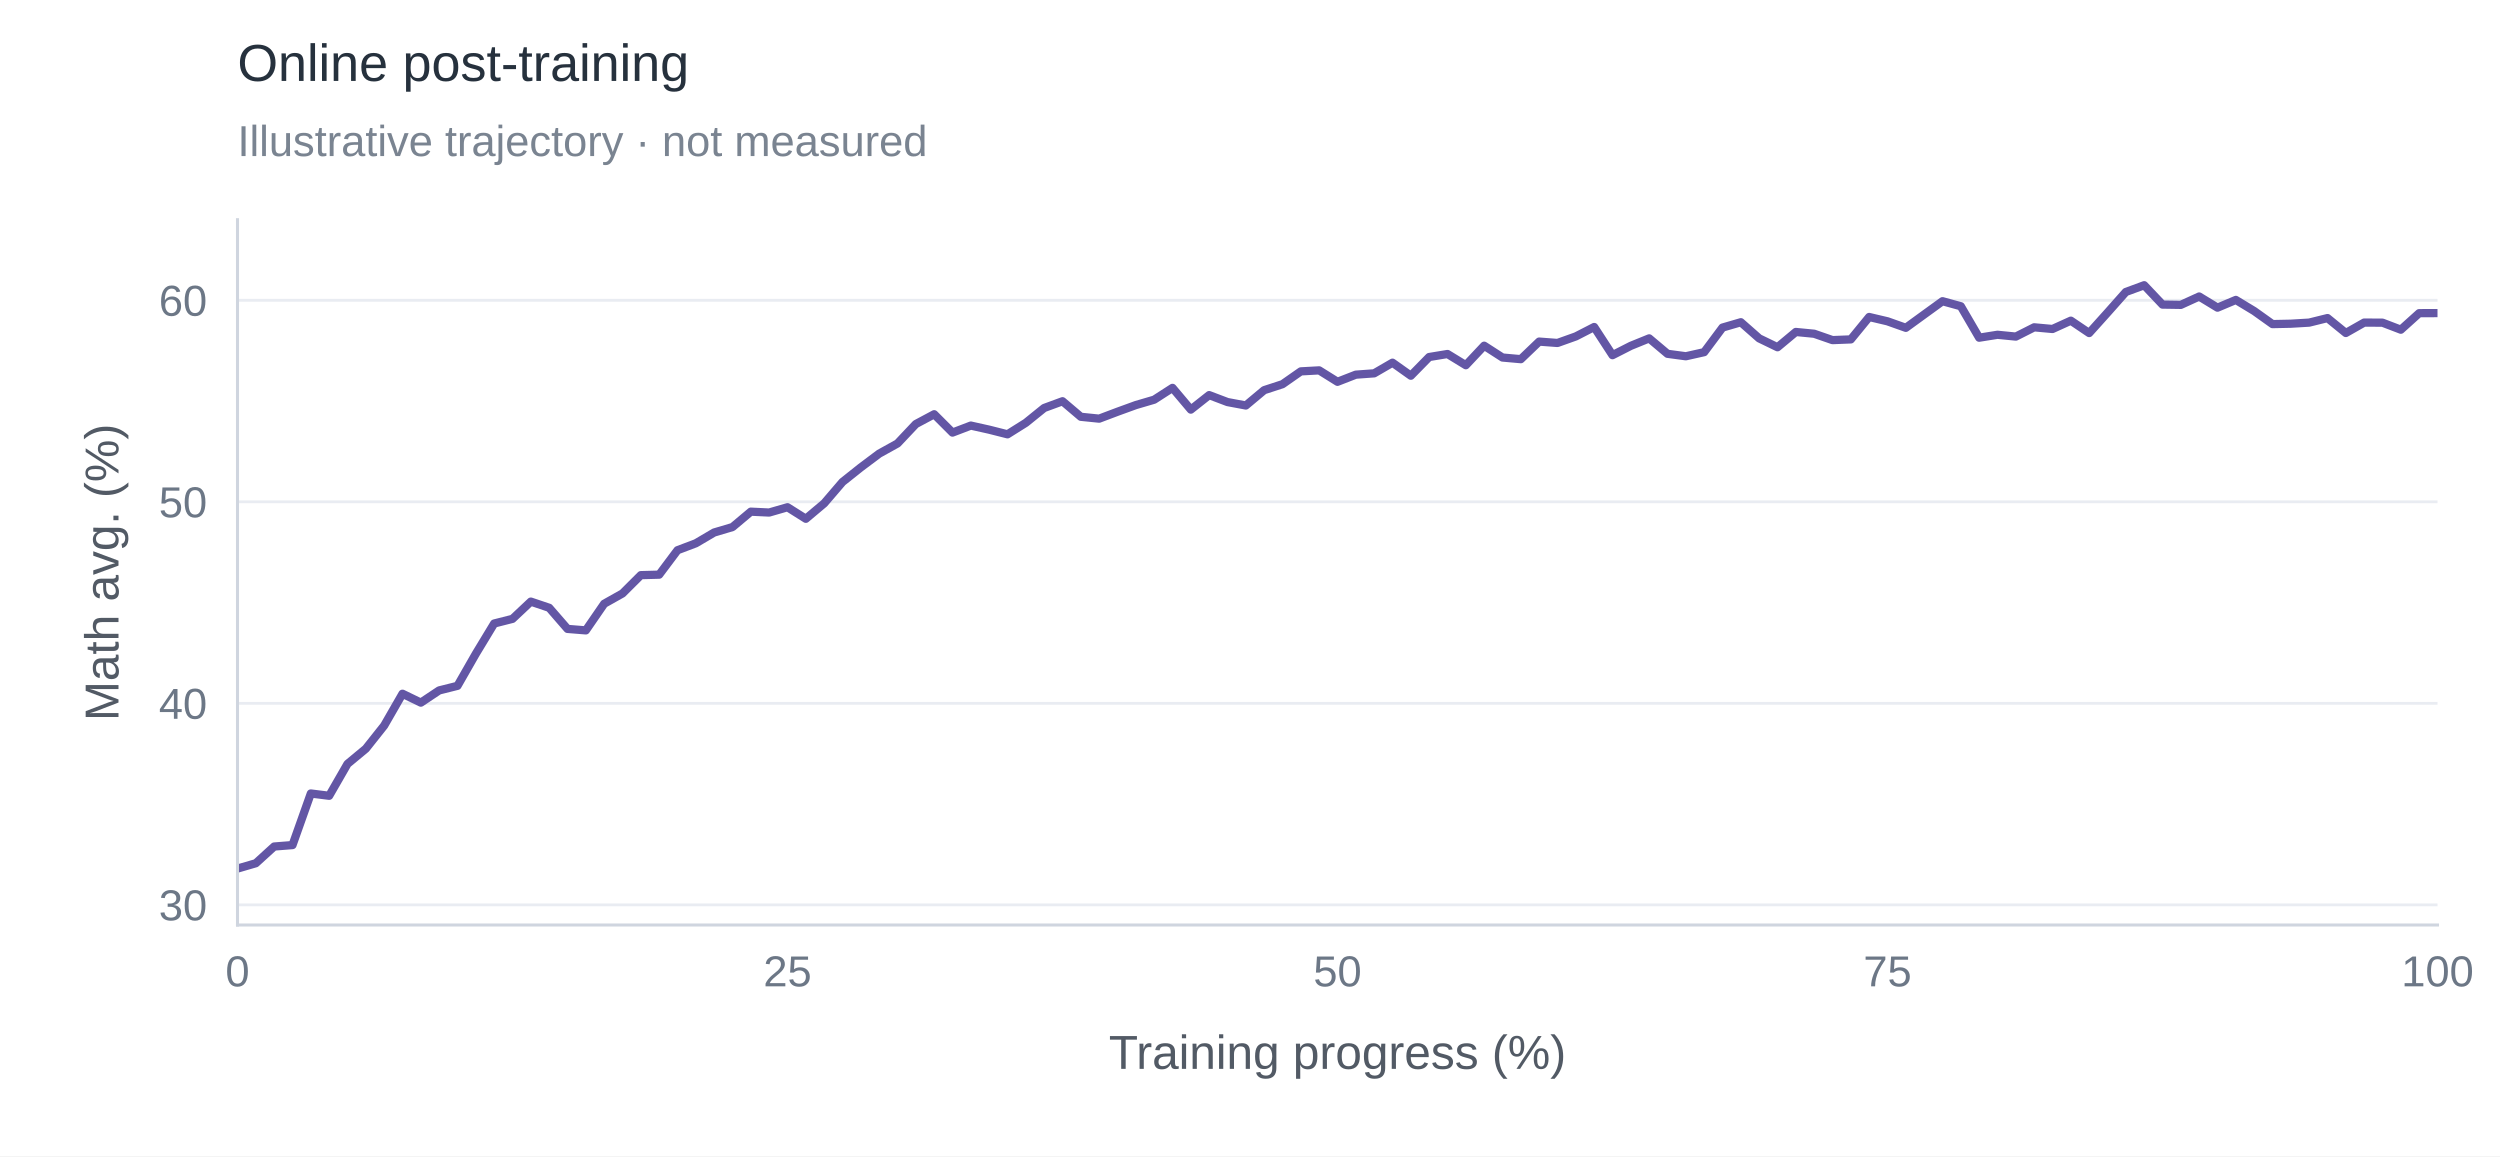
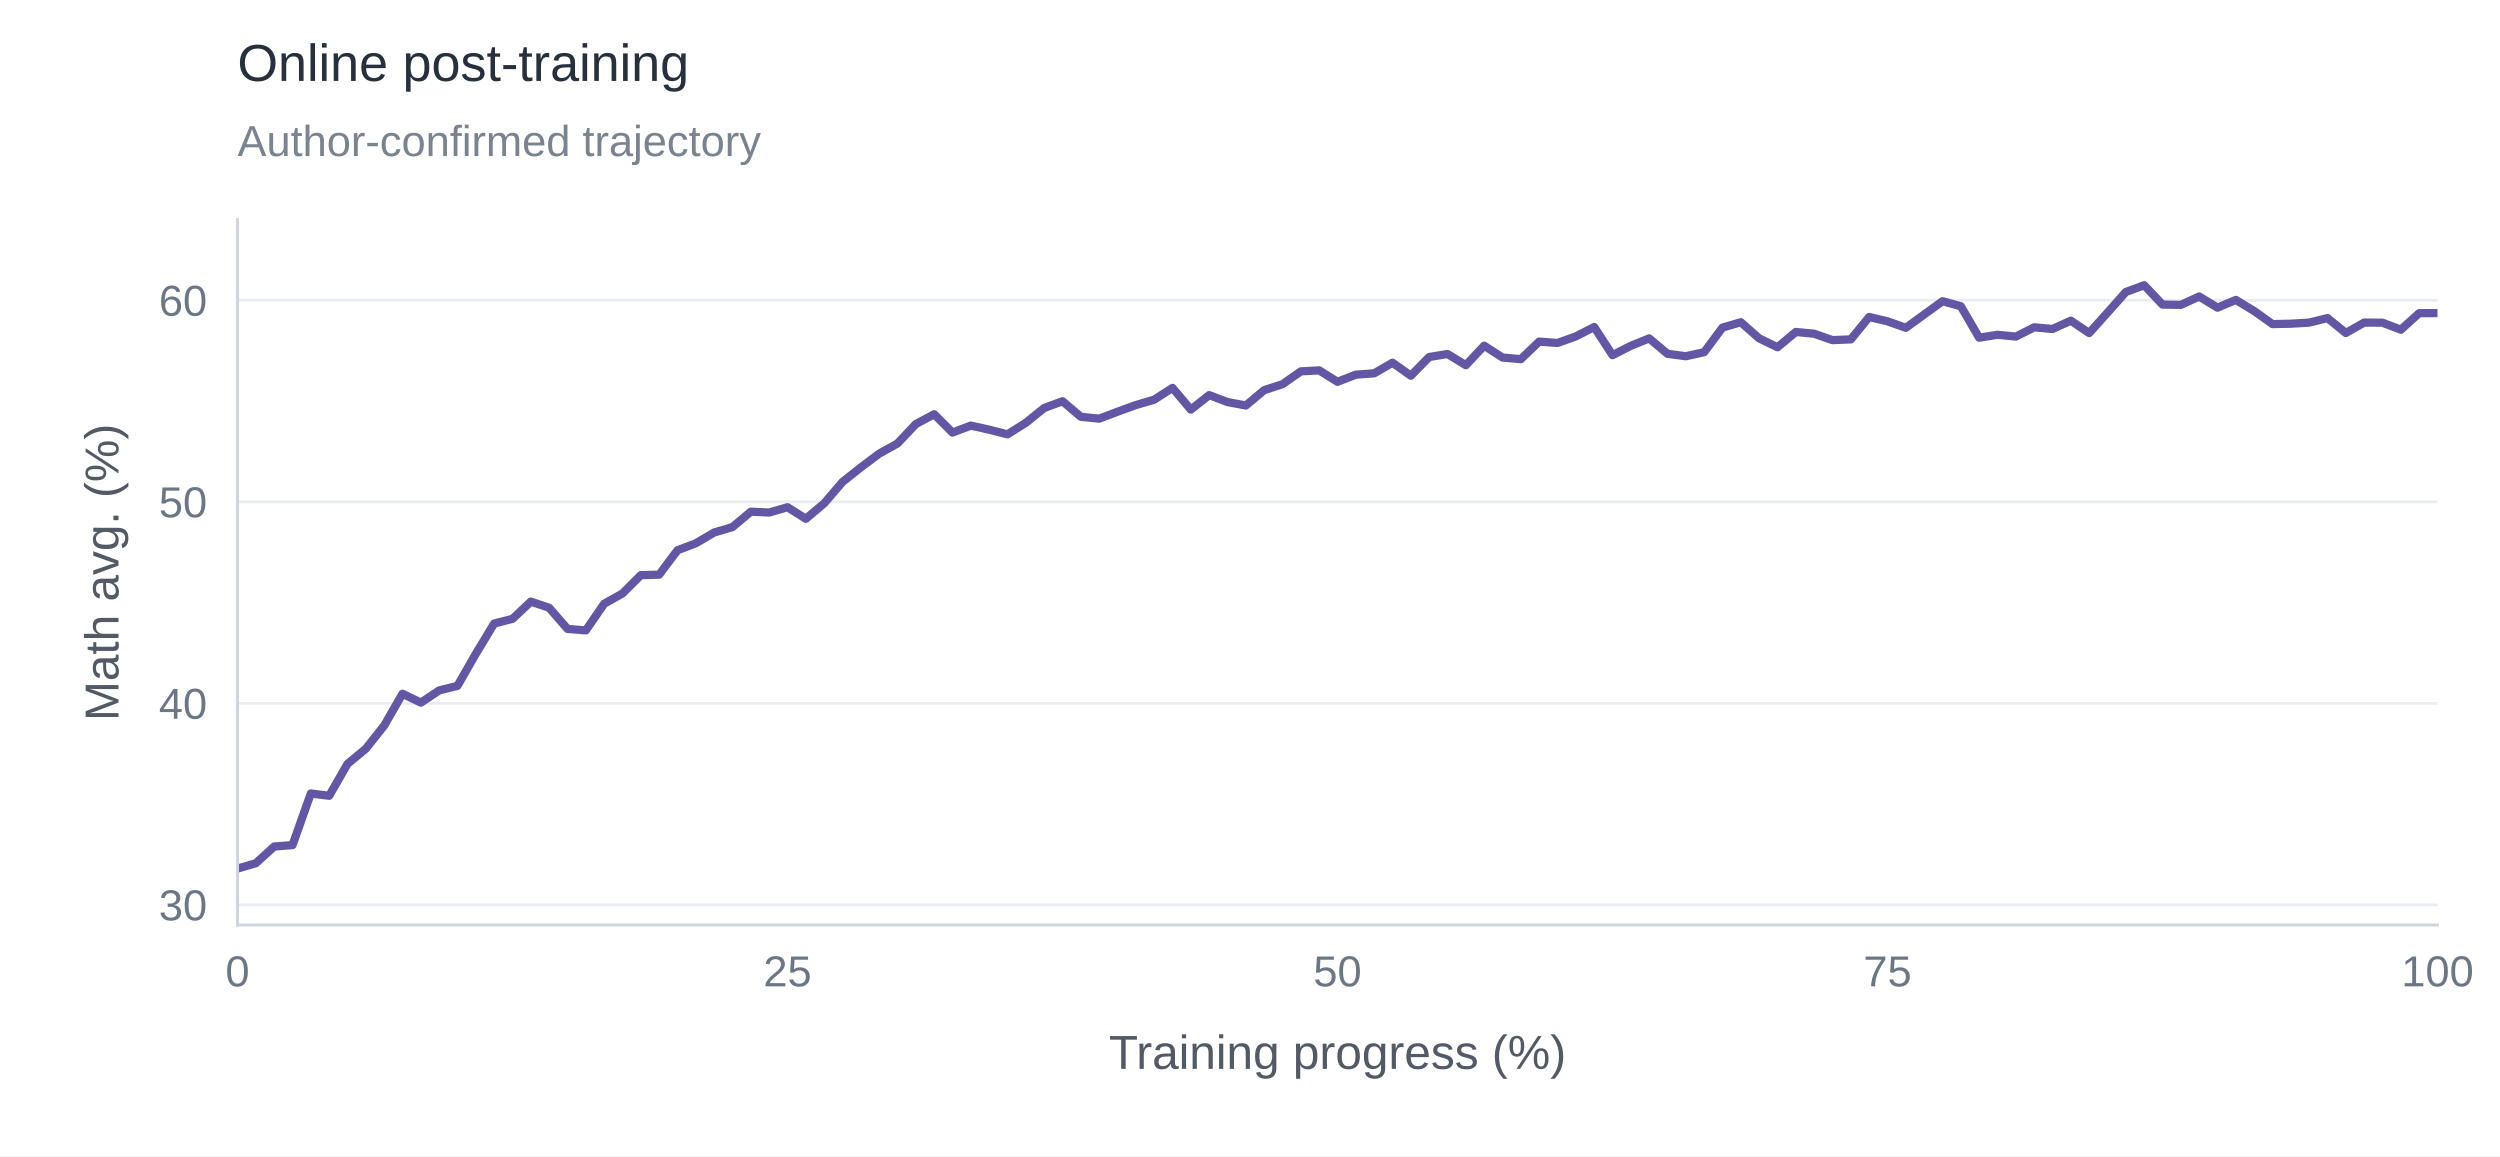
<svg xmlns="http://www.w3.org/2000/svg" width="576pt" height="266.4pt" viewBox="0 0 576 266.4" version="1.1">
  <defs>
    <style type="text/css">*{stroke-linejoin: round; stroke-linecap: butt}</style>
  </defs>
  <g id="figure_1">
    <g id="patch_1">
      <path d="M 0 266.4 L 576 266.4 L 576 0 L 0 0 z " style="fill: #ffffff" />
    </g>
    <g id="axes_1">
      <g id="patch_2">
        <path d="M 54.72 213.12 L 561.6 213.12 L 561.6 50.616 L 54.72 50.616 z " style="fill: #ffffff" />
      </g>
      <g id="matplotlib.axis_1">
        <g id="xtick_1">
          <g id="line2d_1" />
          <g id="text_1">
            <text style="fill: #6c7786; font: 10px 'Helvetica Neue', 'Arial', 'DejaVu Sans', sans-serif; text-anchor: middle" x="54.72" y="227.261" transform="rotate(-0 54.72 227.2606)">0</text>
          </g>
        </g>
        <g id="xtick_2">
          <g id="line2d_2" />
          <g id="text_2">
            <text style="fill: #6c7786; font: 10px 'Helvetica Neue', 'Arial', 'DejaVu Sans', sans-serif; text-anchor: middle" x="181.44" y="227.261" transform="rotate(-0 181.44 227.2606)">25</text>
          </g>
        </g>
        <g id="xtick_3">
          <g id="line2d_3" />
          <g id="text_3">
            <text style="fill: #6c7786; font: 10px 'Helvetica Neue', 'Arial', 'DejaVu Sans', sans-serif; text-anchor: middle" x="308.16" y="227.261" transform="rotate(-0 308.16 227.2606)">50</text>
          </g>
        </g>
        <g id="xtick_4">
          <g id="line2d_4" />
          <g id="text_4">
            <text style="fill: #6c7786; font: 10px 'Helvetica Neue', 'Arial', 'DejaVu Sans', sans-serif; text-anchor: middle" x="434.88" y="227.261" transform="rotate(-0 434.88 227.2606)">75</text>
          </g>
        </g>
        <g id="xtick_5">
          <g id="line2d_5" />
          <g id="text_5">
            <text style="fill: #6c7786; font: 10px 'Helvetica Neue', 'Arial', 'DejaVu Sans', sans-serif; text-anchor: middle" x="561.6" y="227.261" transform="rotate(-0 561.6 227.2606)">100</text>
          </g>
        </g>
        <g id="text_6">
          <text style="fill: #525a65; font: 11px 'Helvetica Neue', 'Arial', 'DejaVu Sans', sans-serif; text-anchor: middle" x="308.16" y="246.271" transform="rotate(-0 308.16 246.2713)">Training progress (%)</text>
        </g>
      </g>
      <g id="matplotlib.axis_2">
        <g id="ytick_1">
          <g id="line2d_6">
-             <path d="M 54.72 208.477 L 561.6 208.477 " clip-path="url(#peda83b020e)" style="fill: none; stroke: #e9ecf2; stroke-width: 0.65; stroke-linecap: square" />
+             <path d="M 54.72 208.477 L 561.6 208.477 " clip-path="url(#pbef5612a2a)" style="fill: none; stroke: #e9ecf2; stroke-width: 0.65; stroke-linecap: square" />
          </g>
          <g id="line2d_7" />
          <g id="text_7">
            <text style="fill: #6c7786; font: 10px 'Helvetica Neue', 'Arial', 'DejaVu Sans', sans-serif; text-anchor: end" x="47.72" y="212.047" transform="rotate(-0 47.72 212.0473)">30</text>
          </g>
        </g>
        <g id="ytick_2">
          <g id="line2d_8">
-             <path d="M 54.72 162.047 L 561.6 162.047 " clip-path="url(#peda83b020e)" style="fill: none; stroke: #e9ecf2; stroke-width: 0.65; stroke-linecap: square" />
+             <path d="M 54.72 162.047 L 561.6 162.047 " clip-path="url(#pbef5612a2a)" style="fill: none; stroke: #e9ecf2; stroke-width: 0.65; stroke-linecap: square" />
          </g>
          <g id="line2d_9" />
          <g id="text_8">
            <text style="fill: #6c7786; font: 10px 'Helvetica Neue', 'Arial', 'DejaVu Sans', sans-serif; text-anchor: end" x="47.72" y="165.618" transform="rotate(-0 47.72 165.6176)">40</text>
          </g>
        </g>
        <g id="ytick_3">
          <g id="line2d_10">
-             <path d="M 54.72 115.618 L 561.6 115.618 " clip-path="url(#peda83b020e)" style="fill: none; stroke: #e9ecf2; stroke-width: 0.65; stroke-linecap: square" />
+             <path d="M 54.72 115.618 L 561.6 115.618 " clip-path="url(#pbef5612a2a)" style="fill: none; stroke: #e9ecf2; stroke-width: 0.65; stroke-linecap: square" />
          </g>
          <g id="line2d_11" />
          <g id="text_9">
            <text style="fill: #6c7786; font: 10px 'Helvetica Neue', 'Arial', 'DejaVu Sans', sans-serif; text-anchor: end" x="47.72" y="119.188" transform="rotate(-0 47.72 119.1879)">50</text>
          </g>
        </g>
        <g id="ytick_4">
          <g id="line2d_12">
-             <path d="M 54.72 69.188 L 561.6 69.188 " clip-path="url(#peda83b020e)" style="fill: none; stroke: #e9ecf2; stroke-width: 0.65; stroke-linecap: square" />
+             <path d="M 54.72 69.188 L 561.6 69.188 " clip-path="url(#pbef5612a2a)" style="fill: none; stroke: #e9ecf2; stroke-width: 0.65; stroke-linecap: square" />
          </g>
          <g id="line2d_13" />
          <g id="text_10">
            <text style="fill: #6c7786; font: 10px 'Helvetica Neue', 'Arial', 'DejaVu Sans', sans-serif; text-anchor: end" x="47.72" y="72.758" transform="rotate(-0 47.72 72.7582)">60</text>
          </g>
        </g>
        <g id="text_11">
          <text style="fill: #525a65; font: 11px 'Helvetica Neue', 'Arial', 'DejaVu Sans', sans-serif; text-anchor: middle" x="27.302" y="131.868" transform="rotate(-90 27.30156 131.868)">Math avg. (%)</text>
        </g>
      </g>
      <g id="line2d_14">
-         <path d="M 54.72 200.12 L 58.944 198.888 L 63.168 195.039 L 67.392 194.705 L 71.616 182.819 L 75.84 183.349 L 80.064 176.005 L 84.288 172.501 L 88.512 167.178 L 92.736 159.837 L 96.96 161.886 L 101.184 159.072 L 105.408 158.014 L 109.632 150.632 L 113.856 143.656 L 118.08 142.585 L 122.304 138.611 L 126.528 140.034 L 130.752 144.898 L 134.976 145.24 L 139.2 139.106 L 143.424 136.73 L 147.648 132.515 L 151.872 132.402 L 156.096 126.772 L 160.32 125.172 L 164.544 122.686 L 168.768 121.433 L 172.992 117.888 L 177.216 118.087 L 181.44 116.866 L 185.664 119.527 L 189.888 115.975 L 194.112 111.047 L 198.336 107.687 L 202.56 104.519 L 206.784 102.175 L 211.008 97.701 L 215.232 95.444 L 219.456 99.666 L 223.68 98.053 L 227.904 98.996 L 232.128 100.066 L 236.352 97.414 L 240.576 94.001 L 244.8 92.447 L 249.024 96.028 L 253.248 96.459 L 257.472 94.865 L 261.696 93.33 L 265.92 92.089 L 270.144 89.367 L 274.368 94.372 L 278.592 91.034 L 282.816 92.635 L 287.04 93.426 L 291.264 89.894 L 295.488 88.516 L 299.712 85.564 L 303.936 85.333 L 308.16 87.967 L 312.384 86.323 L 316.608 86.015 L 320.832 83.564 L 325.056 86.566 L 329.28 82.258 L 333.504 81.561 L 337.728 84.143 L 341.952 79.652 L 346.176 82.373 L 350.4 82.752 L 354.624 78.703 L 358.848 79.02 L 363.072 77.511 L 367.296 75.342 L 371.52 81.83 L 375.744 79.679 L 379.968 77.961 L 384.192 81.516 L 388.416 82.084 L 392.64 81.137 L 396.864 75.474 L 401.088 74.243 L 405.312 77.961 L 409.536 80.005 L 413.76 76.485 L 417.984 76.894 L 422.208 78.362 L 426.432 78.196 L 430.656 73.034 L 434.88 74.03 L 439.104 75.529 L 443.328 72.458 L 447.552 69.397 L 451.776 70.561 L 456 77.806 L 460.224 77.133 L 464.448 77.55 L 468.672 75.414 L 472.896 75.801 L 477.12 73.883 L 481.344 76.733 L 485.568 72.036 L 489.792 67.273 L 494.016 65.715 L 498.24 70.176 L 502.464 70.243 L 506.688 68.314 L 510.912 70.884 L 515.136 69.104 L 519.36 71.662 L 523.584 74.673 L 527.808 74.583 L 532.032 74.331 L 536.256 73.284 L 540.48 76.721 L 544.704 74.323 L 548.928 74.345 L 553.152 75.962 L 557.376 72.155 L 561.6 72.137 " clip-path="url(#peda83b020e)" style="fill: none; stroke: #6356a5; stroke-width: 1.9; stroke-linecap: round" />
+         <path d="M 54.72 200.12 L 58.944 198.888 L 63.168 195.039 L 67.392 194.705 L 71.616 182.819 L 75.84 183.349 L 80.064 176.005 L 84.288 172.501 L 88.512 167.178 L 92.736 159.837 L 96.96 161.886 L 101.184 159.072 L 105.408 158.014 L 109.632 150.632 L 113.856 143.656 L 118.08 142.585 L 122.304 138.611 L 126.528 140.034 L 130.752 144.898 L 134.976 145.24 L 139.2 139.106 L 143.424 136.73 L 147.648 132.515 L 151.872 132.402 L 156.096 126.772 L 160.32 125.172 L 164.544 122.686 L 168.768 121.433 L 172.992 117.888 L 177.216 118.087 L 181.44 116.866 L 185.664 119.527 L 189.888 115.975 L 194.112 111.047 L 198.336 107.687 L 202.56 104.519 L 206.784 102.175 L 211.008 97.701 L 215.232 95.444 L 219.456 99.666 L 223.68 98.053 L 227.904 98.996 L 232.128 100.066 L 236.352 97.414 L 240.576 94.001 L 244.8 92.447 L 249.024 96.028 L 253.248 96.459 L 257.472 94.865 L 261.696 93.33 L 265.92 92.089 L 270.144 89.367 L 274.368 94.372 L 278.592 91.034 L 282.816 92.635 L 287.04 93.426 L 291.264 89.894 L 295.488 88.516 L 299.712 85.564 L 303.936 85.333 L 308.16 87.967 L 312.384 86.323 L 316.608 86.015 L 320.832 83.564 L 325.056 86.566 L 329.28 82.258 L 333.504 81.561 L 337.728 84.143 L 341.952 79.652 L 346.176 82.373 L 350.4 82.752 L 354.624 78.703 L 358.848 79.02 L 363.072 77.511 L 367.296 75.342 L 371.52 81.83 L 375.744 79.679 L 379.968 77.961 L 384.192 81.516 L 388.416 82.084 L 392.64 81.137 L 396.864 75.474 L 401.088 74.243 L 405.312 77.961 L 409.536 80.005 L 413.76 76.485 L 417.984 76.894 L 422.208 78.362 L 426.432 78.196 L 430.656 73.034 L 434.88 74.03 L 439.104 75.529 L 443.328 72.458 L 447.552 69.397 L 451.776 70.561 L 456 77.806 L 460.224 77.133 L 464.448 77.55 L 468.672 75.414 L 472.896 75.801 L 477.12 73.883 L 481.344 76.733 L 485.568 72.036 L 489.792 67.273 L 494.016 65.715 L 498.24 70.176 L 502.464 70.243 L 506.688 68.314 L 510.912 70.884 L 515.136 69.104 L 519.36 71.662 L 523.584 74.673 L 527.808 74.583 L 532.032 74.331 L 536.256 73.284 L 540.48 76.721 L 544.704 74.323 L 548.928 74.345 L 553.152 75.962 L 557.376 72.155 L 561.6 72.137 " clip-path="url(#pbef5612a2a)" style="fill: none; stroke: #6356a5; stroke-width: 1.9; stroke-linecap: round" />
      </g>
      <g id="patch_3">
        <path d="M 54.72 213.12 L 54.72 50.616 " style="fill: none; stroke: #cfd5df; stroke-width: 0.7; stroke-linejoin: miter; stroke-linecap: square" />
      </g>
      <g id="patch_4">
        <path d="M 54.72 213.12 L 561.6 213.12 " style="fill: none; stroke: #cfd5df; stroke-width: 0.7; stroke-linejoin: miter; stroke-linecap: square" />
      </g>
    </g>
    <g id="text_12">
      <text style="fill: #26313d; font: 500 12px 'Helvetica Neue', 'Arial', 'DejaVu Sans', sans-serif; text-anchor: start" x="54.72" y="18.648" transform="rotate(-0 54.72 18.648)">Online post-training</text>
    </g>
    <g id="text_13">
-       <text style="fill: #7a8491; font: 10px 'Helvetica Neue', 'Arial', 'DejaVu Sans', sans-serif; text-anchor: start" x="54.72" y="35.964" transform="rotate(-0 54.72 35.964)">Illustrative trajectory · not measured</text>
+       <text style="fill: #7a8491; font: 10px 'Helvetica Neue', 'Arial', 'DejaVu Sans', sans-serif; text-anchor: start" x="54.72" y="35.964" transform="rotate(-0 54.72 35.964)">Author-confirmed trajectory</text>
    </g>
  </g>
  <defs>
-     <clipPath id="peda83b020e">
+     <clipPath id="pbef5612a2a">
      <rect x="54.72" y="50.616" width="506.88" height="162.504" />
    </clipPath>
  </defs>
</svg>
